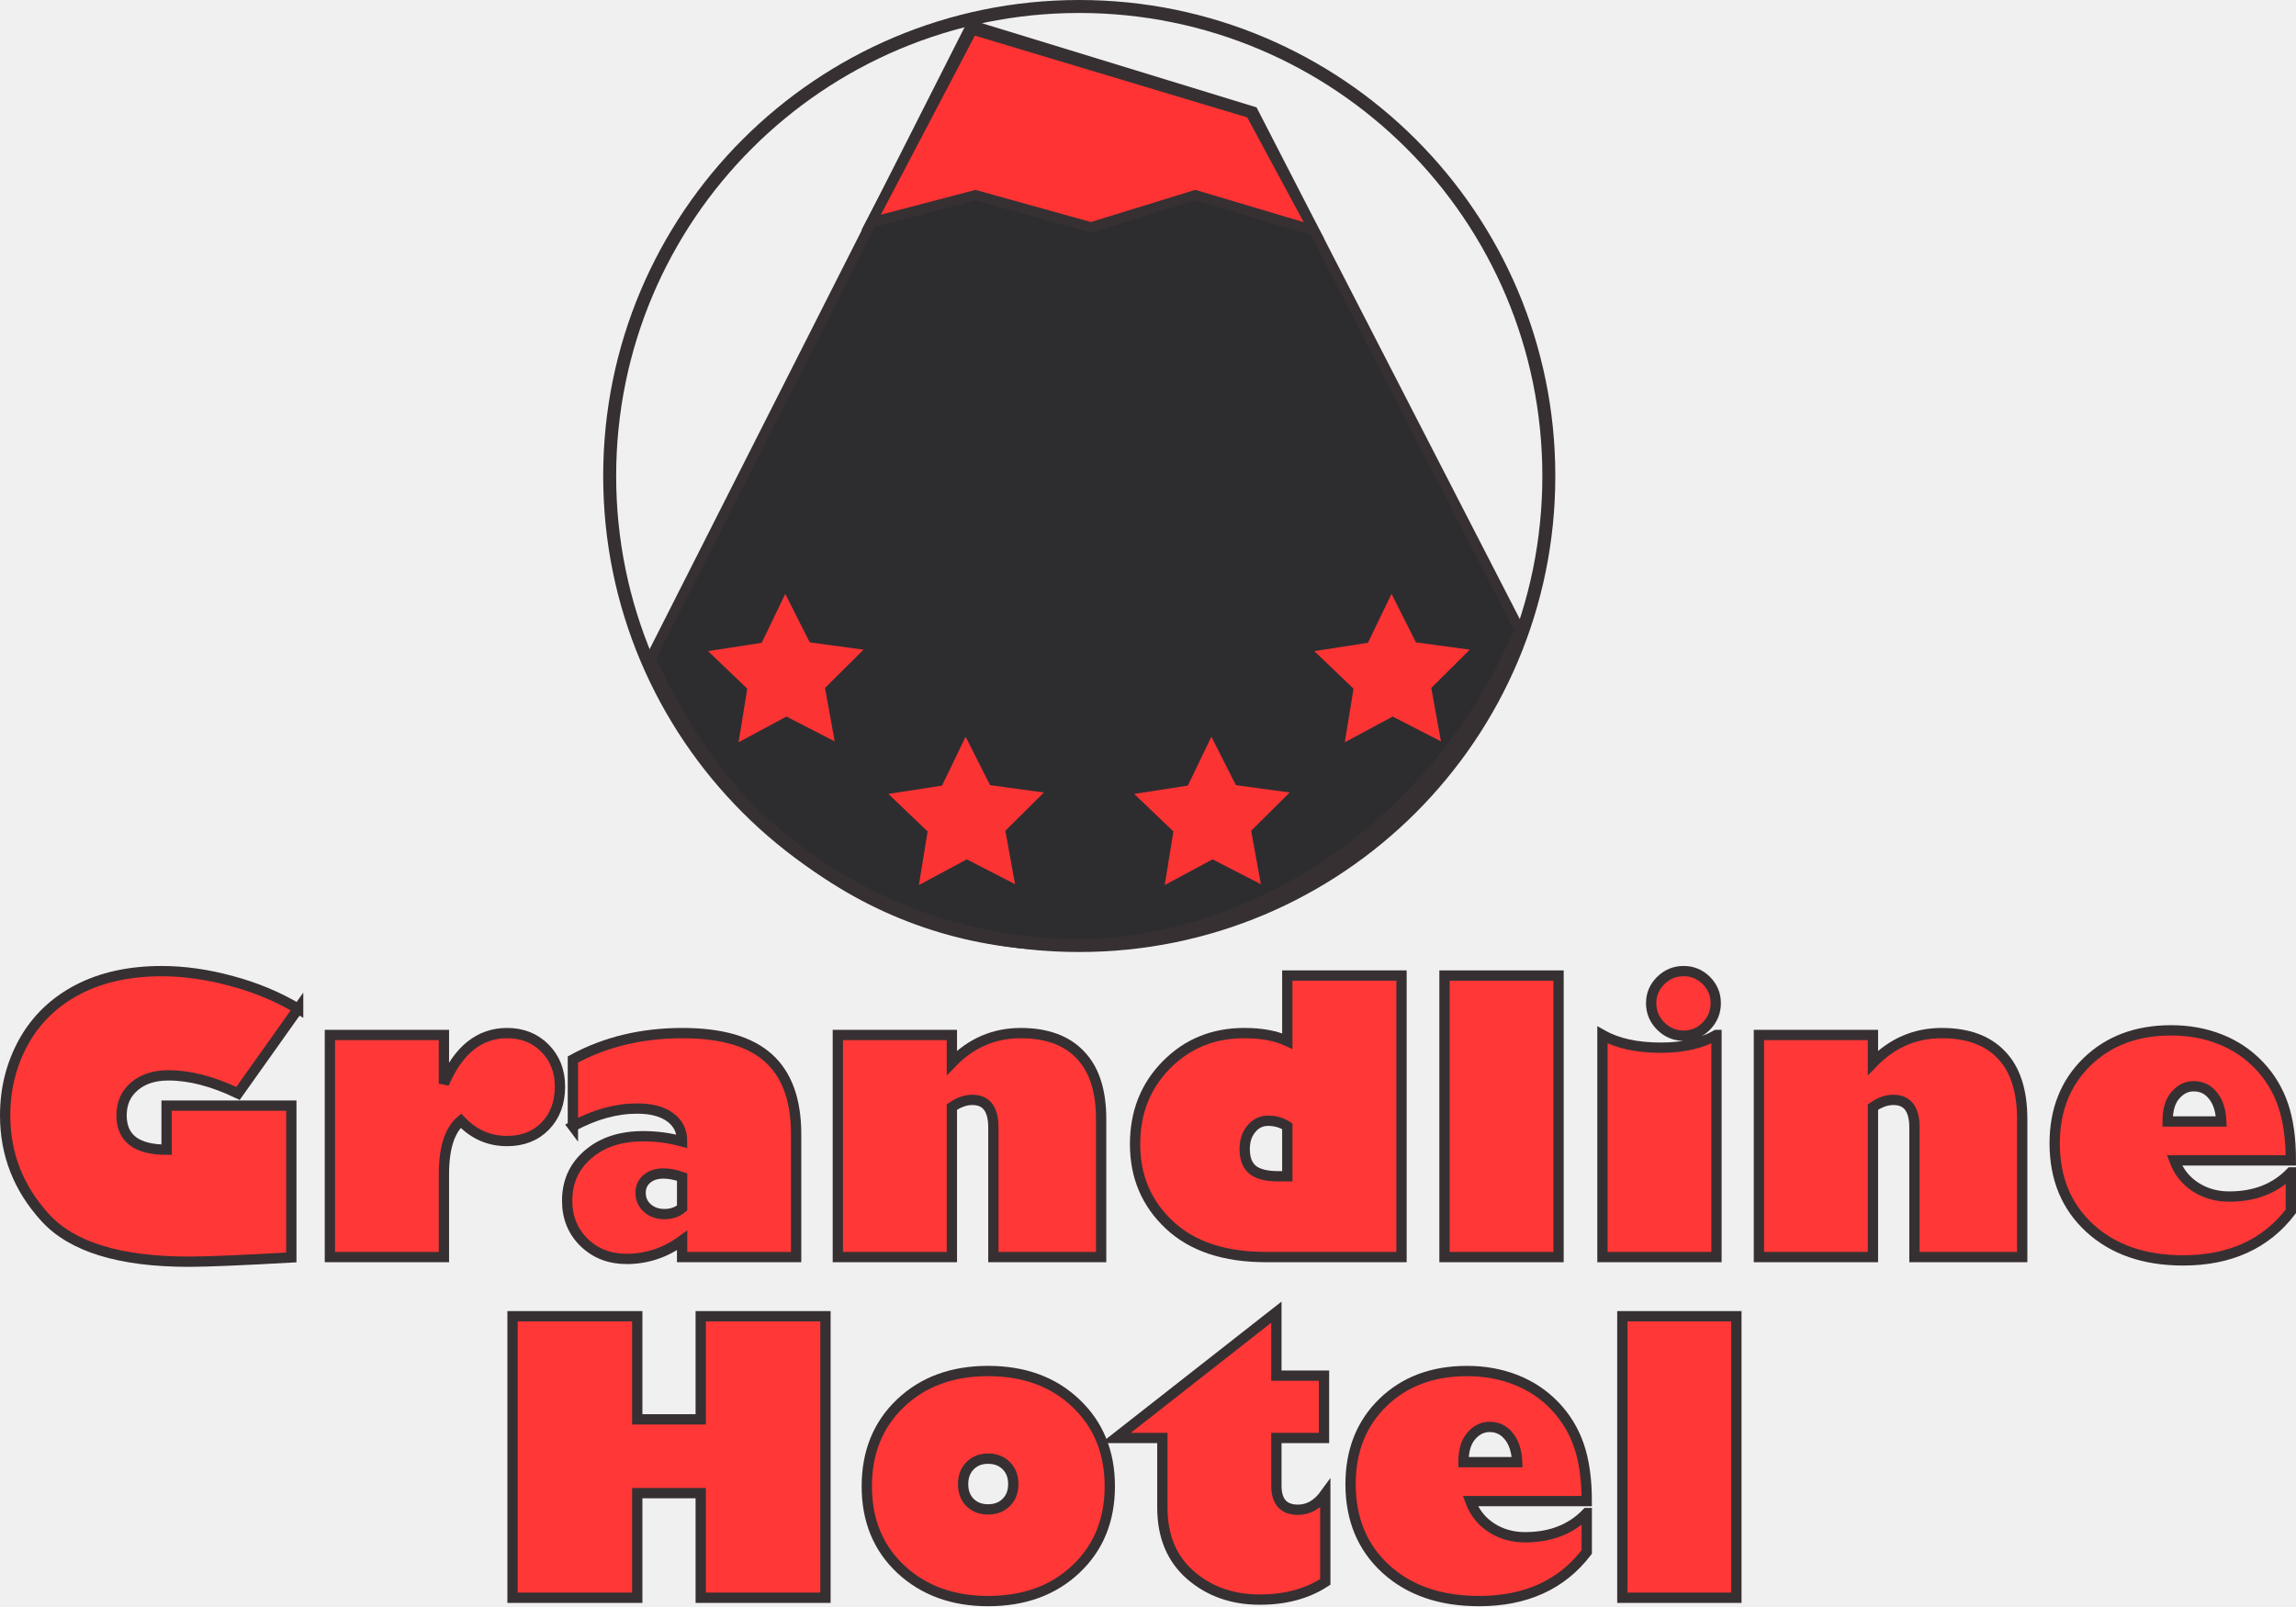
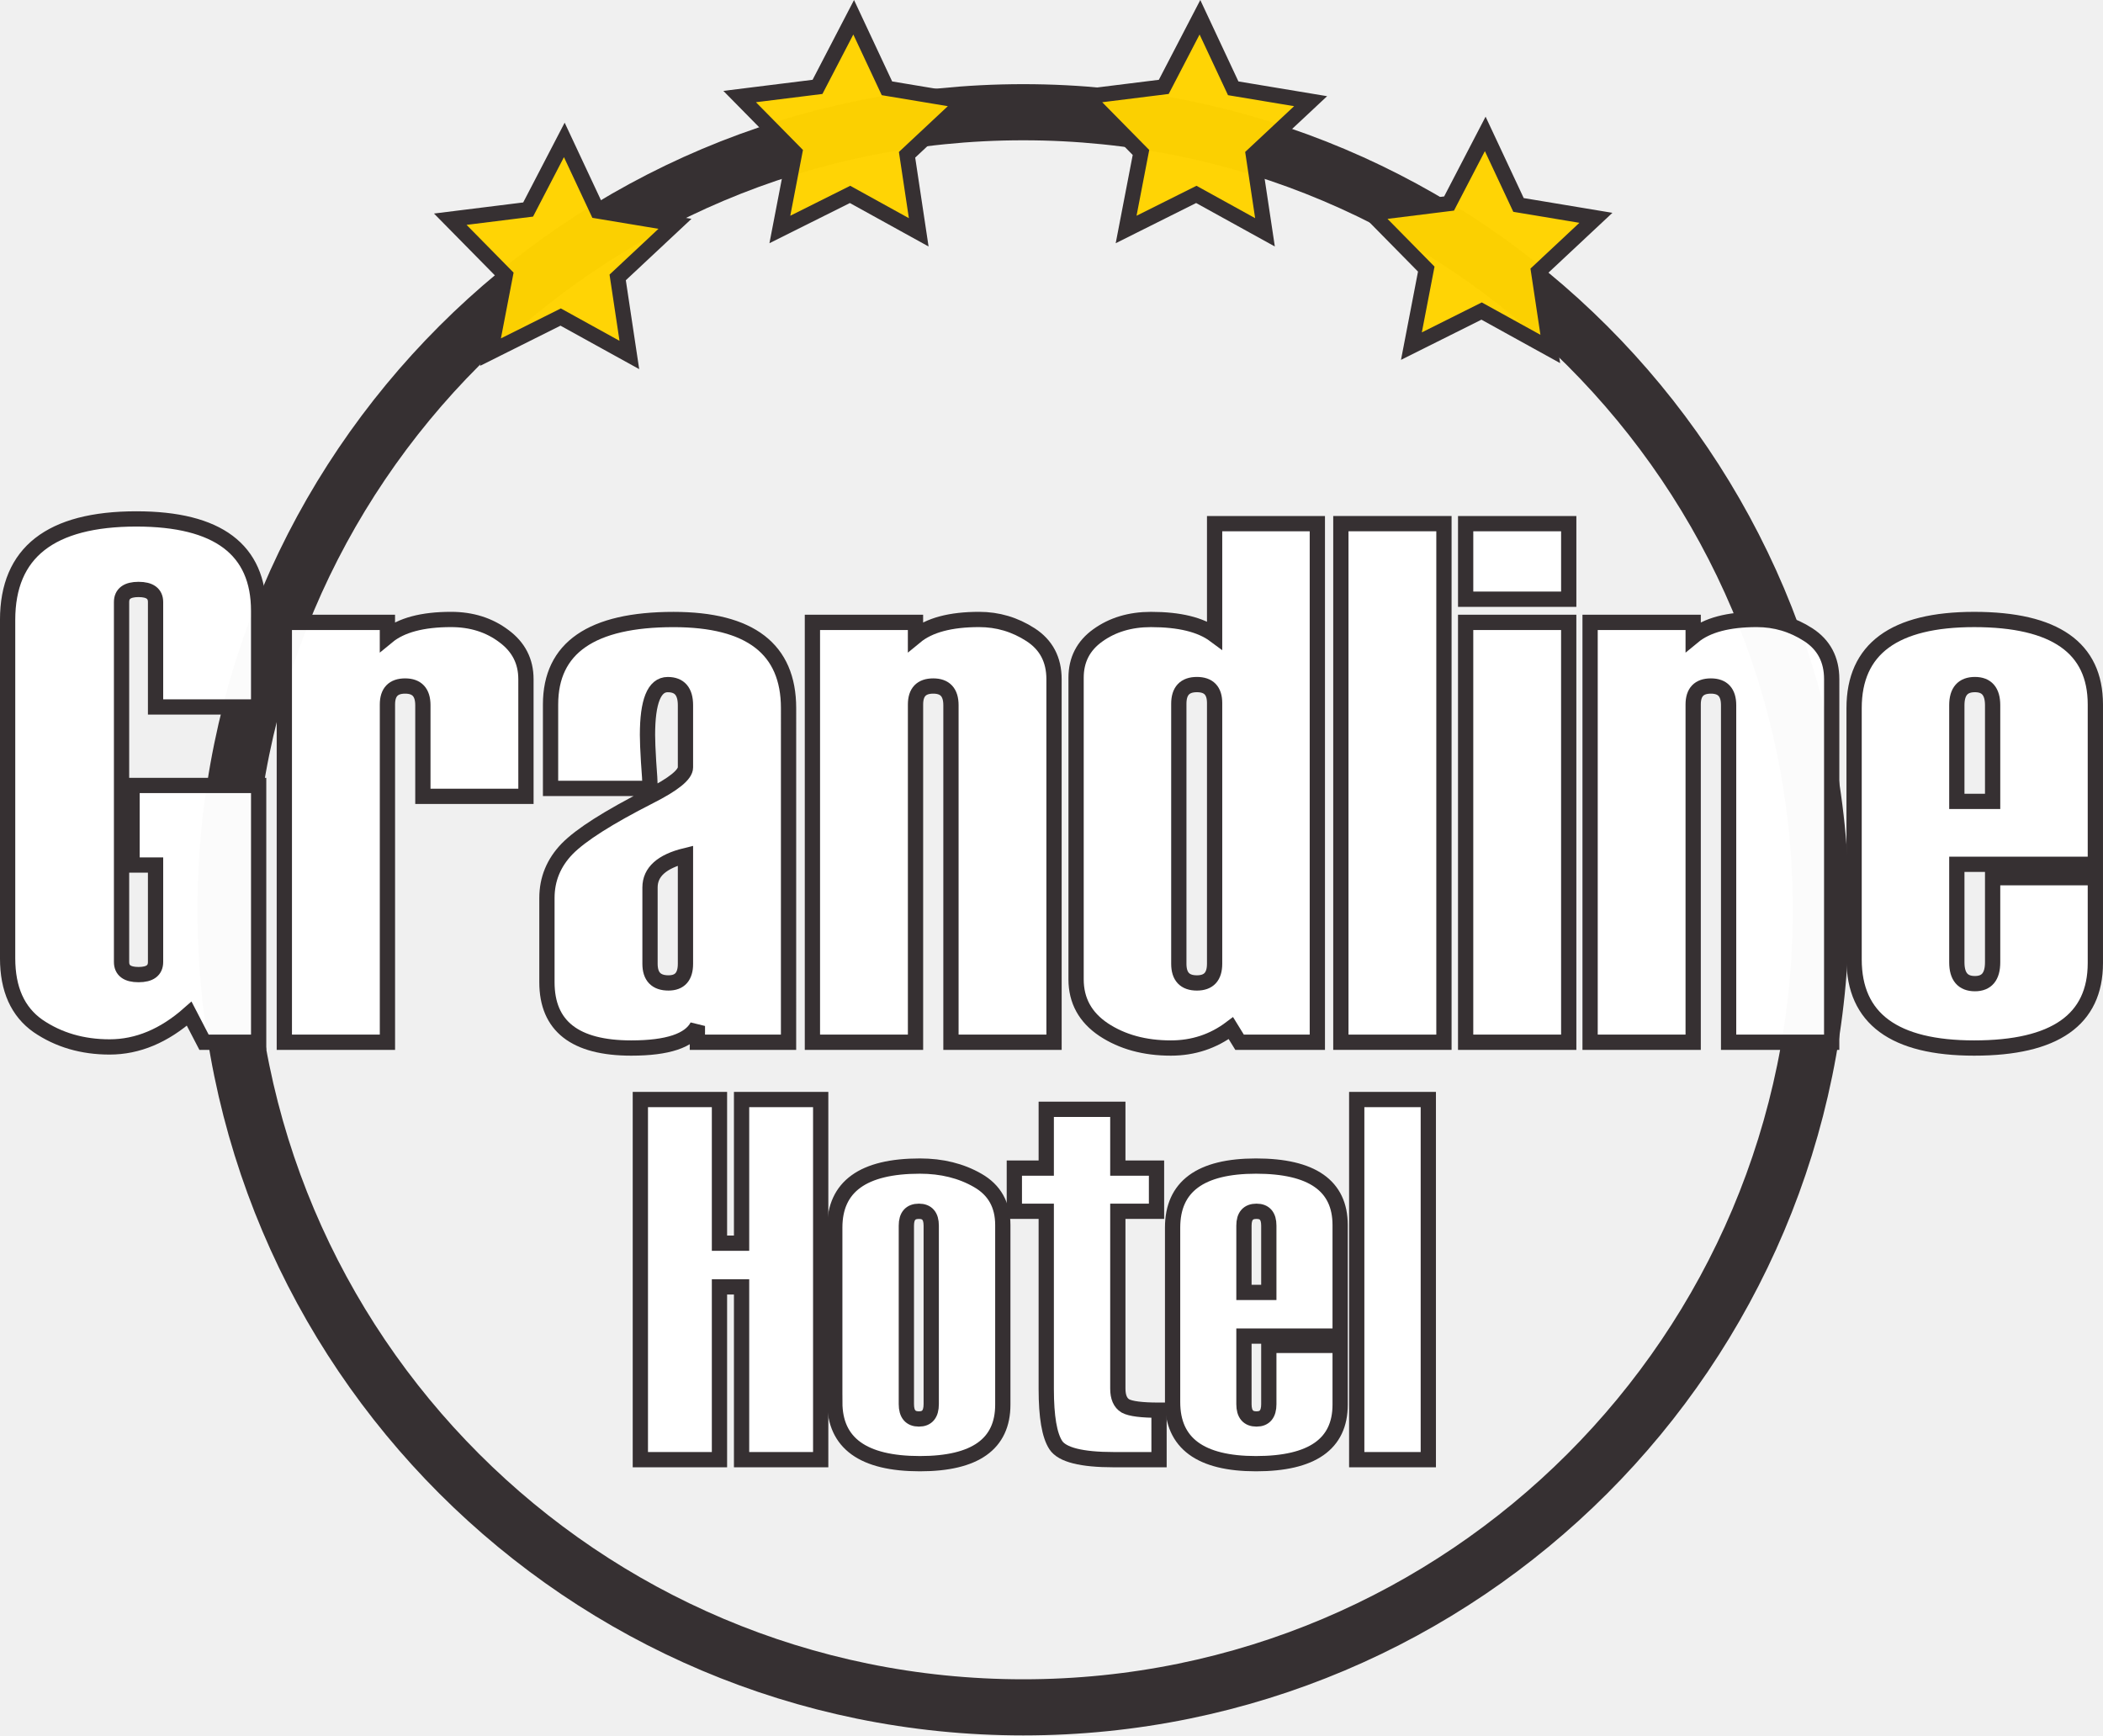
- <svg xmlns="http://www.w3.org/2000/svg" width="192.915mm" height="134.975mm" viewBox="0 0 192.915 134.975" version="1.1" id="svg5355">
-   <defs id="defs5352" />
-   <g id="layer1" transform="translate(-9.616718,-29.36191)">
-     <g aria-label="Grandline Hotel" id="text7437" style="font-size:31.75px;font-family:'Gill Sans Ultra Bold';-inkscape-font-specification:'Gill Sans Ultra Bold, ';fill:#ff3333;fill-opacity:0.98;stroke:#363032;stroke-width:0.865">
-       <path d="m 34.668,114.13 -5.054,7.116 q -3.163,-1.519 -5.845,-1.519 -1.783,0 -2.868,0.93 -1.07,0.915 -1.07,2.434 0,2.884 3.783,2.884 v -3.705 h 10.48 v 12.759 q -6.356,0.357 -8.604,0.357 -8.682,0 -12.061,-3.69 -3.38,-3.69 -3.38,-8.604 0,-3.38 1.566,-6.201 1.581,-2.822 4.542,-4.372 2.977,-1.55 7.038,-1.55 2.853,0 5.907,0.837 3.054,0.822 5.566,2.325 z" id="path17051" style="fill:#ff3333;fill-opacity:0.98" />
-       <path d="m 46.915,120.424 q 1.829,-4.248 5.302,-4.248 1.938,0 3.194,1.271 1.256,1.271 1.256,3.225 0,2.046 -1.24,3.318 -1.225,1.256 -3.209,1.256 -2.263,0 -3.876,-1.705 -1.426,1.209 -1.426,4.496 v 6.961 h -9.581 v -18.666 h 9.581 z" id="path17053" style="fill:#ff3333;fill-opacity:0.98" />
-       <path d="m 57.752,124.005 v -5.612 q 4.062,-2.217 9.209,-2.217 4.899,0 7.224,2.093 2.325,2.093 2.325,6.403 v 10.325 h -9.581 v -1.395 q -2.124,1.55 -4.666,1.55 -2.139,0 -3.566,-1.38 -1.426,-1.395 -1.426,-3.504 0,-2.403 1.767,-3.907 1.767,-1.519 4.62,-1.519 1.674,0 3.271,0.434 0,-1.302 -1.008,-2.031 -0.992,-0.729 -2.775,-0.729 -2.635,0 -5.395,1.488 z m 9.178,6.868 v -2.604 q -0.868,-0.295 -1.566,-0.295 -0.868,0 -1.395,0.45 -0.527,0.45 -0.527,1.178 0,0.76 0.558,1.271 0.574,0.512 1.442,0.512 0.884,0 1.488,-0.512 z" id="path17055" style="fill:#ff3333;fill-opacity:0.98" />
-       <path d="m 89.595,116.331 v 2.341 q 2.418,-2.496 5.783,-2.496 3.271,0 5.007,1.829 1.752,1.814 1.752,5.395 v 11.596 h -9.054 v -10.883 q 0,-2.325 -1.767,-2.325 -0.853,0 -1.721,0.605 v 12.604 h -9.581 v -18.666 z" id="path17057" style="fill:#ff3333;fill-opacity:0.98" />
-       <path d="m 127.375,111.339 v 23.657 h -11.395 q -5.224,0 -8.108,-2.698 -2.884,-2.698 -2.884,-6.79 0,-3.984 2.62,-6.651 2.635,-2.682 6.558,-2.682 2.17,0 3.612,0.667 v -5.504 z m -9.596,16.867 v -4.201 q -0.713,-0.465 -1.612,-0.465 -0.853,0 -1.411,0.682 -0.558,0.667 -0.558,1.69 0,1.194 0.667,1.752 0.682,0.543 2.155,0.543 z" id="path17059" style="fill:#ff3333;fill-opacity:0.98" />
-       <path d="m 140.568,134.997 h -9.581 v -23.657 h 9.581 z" id="path17061" style="fill:#ff3333;fill-opacity:0.98" />
-       <path d="m 151.079,116.393 q -1.116,0 -1.922,-0.806 -0.806,-0.806 -0.806,-1.922 0,-1.116 0.806,-1.907 0.806,-0.791 1.922,-0.791 1.116,0 1.907,0.791 0.791,0.791 0.791,1.907 0,1.116 -0.791,1.922 -0.791,0.806 -1.907,0.806 z m 2.76,-0.062 v 18.666 h -9.581 v -18.666 q 1.891,1.07 4.914,1.07 2.806,0 4.666,-1.07 z" id="path17063" style="fill:#ff3333;fill-opacity:0.98" />
-       <path d="m 166.985,116.331 v 2.341 q 2.418,-2.496 5.783,-2.496 3.271,0 5.007,1.829 1.752,1.814 1.752,5.395 v 11.596 h -9.054 v -10.883 q 0,-2.325 -1.767,-2.325 -0.853,0 -1.721,0.605 v 12.604 h -9.581 v -18.666 z" id="path17065" style="fill:#ff3333;fill-opacity:0.98" />
-       <path d="m 202.1,127.881 v 3.271 q -3.147,4.124 -9.054,4.124 -4.868,0 -7.829,-2.698 -2.961,-2.713 -2.961,-7.131 0,-4.201 2.713,-6.852 2.729,-2.651 7.069,-2.651 2.217,0 4.108,0.744 1.891,0.744 3.271,2.186 1.38,1.442 2.031,3.349 0.651,1.907 0.651,4.651 h -9.782 q 0.527,1.426 1.767,2.232 1.24,0.806 2.837,0.806 3.225,0 5.178,-2.031 z m -10.356,-4.279 h 4.511 q -0.062,-1.395 -0.698,-2.17 -0.62,-0.791 -1.628,-0.791 -0.884,0 -1.535,0.76 -0.651,0.744 -0.651,2.201 z" id="path17067" style="fill:#ff3333;fill-opacity:0.98" />
-       <path d="m 63.161,163.625 h -10.48 v -23.657 h 10.48 v 8.666 h 5.333 v -8.666 h 10.48 v 23.657 h -10.48 v -8.79 h -5.333 z" id="path17069" style="fill:#ff3333;fill-opacity:0.98" />
-       <path d="m 92.632,163.905 q -4.434,0 -7.317,-2.667 -2.868,-2.682 -2.868,-6.976 0,-4.294 2.837,-6.992 2.837,-2.698 7.348,-2.698 4.542,0 7.379,2.698 2.853,2.698 2.853,6.992 0,4.279 -2.853,6.961 -2.837,2.682 -7.379,2.682 z m 0,-11.968 q -0.93,0 -1.519,0.605 -0.574,0.589 -0.574,1.535 0,0.946 0.574,1.535 0.589,0.589 1.519,0.589 0.946,0 1.535,-0.589 0.589,-0.589 0.589,-1.535 0,-0.961 -0.589,-1.55 -0.589,-0.589 -1.535,-0.589 z" id="path17071" style="fill:#ff3333;fill-opacity:0.98" />
-       <path d="m 120.862,144.96 v 5.24 h -4 v 4 q 0,2.031 1.814,2.031 1.333,0 2.294,-1.333 v 7.395 q -2.263,1.488 -5.504,1.488 -3.457,0 -5.829,-2.062 -2.356,-2.062 -2.356,-5.674 v -5.845 h -3.907 l 13.488,-10.573 v 5.333 z" id="path17073" style="fill:#ff3333;fill-opacity:0.98" />
-       <path d="m 142.939,156.51 v 3.271 q -3.147,4.124 -9.054,4.124 -4.868,0 -7.829,-2.698 -2.961,-2.713 -2.961,-7.131 0,-4.201 2.713,-6.852 2.729,-2.651 7.069,-2.651 2.217,0 4.108,0.744 1.891,0.744 3.271,2.186 1.38,1.442 2.031,3.349 0.651,1.907 0.651,4.651 h -9.782 q 0.527,1.426 1.767,2.232 1.24,0.806 2.837,0.806 3.225,0 5.178,-2.031 z m -10.356,-4.279 h 4.511 q -0.062,-1.395 -0.698,-2.17 -0.62,-0.791 -1.628,-0.791 -0.884,0 -1.535,0.76 -0.651,0.744 -0.651,2.201 z" id="path17075" style="fill:#ff3333;fill-opacity:0.98" />
-       <path d="m 155.511,163.625 h -9.581 v -23.657 h 9.581 z" id="path17077" style="fill:#ff3333;fill-opacity:0.98" />
+ <svg xmlns="http://www.w3.org/2000/svg" width="144.22mm" height="119.029mm" viewBox="0 0 144.22 119.029" version="1.1" id="svg10185">
+   <defs id="defs10182" />
+   <g id="layer1" transform="translate(-33.23811,-52)">
+     <circle style="fill:none;fill-opacity:0.98;stroke:#363032;stroke-width:3.85;stroke-dasharray:none;stroke-opacity:1" id="path10417" cx="103.411" cy="114.4" r="54.703" />
+     <g aria-label="Grandline" id="text11562" style="font-size:50.8px;font-family:Haettenschweiler;-inkscape-font-specification:Haettenschweiler;fill:#ff3333;fill-opacity:0.98;stroke:#363032;stroke-width:1.047">
+       <path d="m 50.976,123.485 h -3.746 l -1.017,-1.96 q -2.58,2.282 -5.457,2.282 -2.803,0 -4.911,-1.439 -2.084,-1.463 -2.084,-4.638 V 94.513 q 0,-6.921 8.83,-6.921 8.384,0 8.384,6.3 v 6.598 h -7.069 v -7.193 q 0,-0.868 -1.166,-0.868 -1.166,0 -1.166,0.868 v 24.681 q 0,0.868 1.166,0.868 1.166,0 1.166,-0.868 v -6.648 h -1.612 v -5.457 h 8.682 z" id="path12570" style="fill:#ffffff;fill-opacity:0.98" />
+       <path d="m 69.307,106.618 h -7.069 v -6.251 q 0,-1.315 -1.215,-1.315 -1.215,0 -1.215,1.265 v 23.168 H 52.737 V 94.687 h 7.069 v 0.967 q 1.414,-1.166 4.366,-1.166 2.108,0 3.621,1.141 1.513,1.116 1.513,2.952 z" id="path12572" style="fill:#ffffff;fill-opacity:0.98" />
+       <path d="m 87.315,123.485 h -6.251 v -1.116 q -0.794,1.513 -4.539,1.513 -5.779,0 -5.779,-4.514 v -5.779 q 0,-1.935 1.389,-3.373 1.414,-1.439 5.655,-3.597 2.456,-1.24 2.456,-1.984 v -4.266 q 0,-1.414 -1.215,-1.414 -1.389,0 -1.389,3.448 0,0.62 0.074,1.836 0.099,1.215 0.099,1.836 h -6.821 v -5.755 q 0,-5.829 8.434,-5.829 7.888,0 7.888,6.077 z m -7.069,-5.383 v -7.417 q -2.431,0.595 -2.431,2.183 v 5.234 q 0,1.315 1.265,1.315 1.166,0 1.166,-1.315 z" id="path12574" style="fill:#ffffff;fill-opacity:0.98" />
+       <path d="m 105.522,123.485 h -7.069 v -23.118 q 0,-1.315 -1.215,-1.315 -1.215,0 -1.215,1.265 v 23.168 H 88.952 V 94.687 h 7.069 v 0.967 q 1.414,-1.166 4.366,-1.166 1.91,0 3.522,1.042 1.612,1.042 1.612,3.051 z" id="path12576" style="fill:#ffffff;fill-opacity:0.98" />
+       <path d="m 123.579,123.485 h -5.333 l -0.595,-0.967 q -1.811,1.364 -4.118,1.364 -2.704,0 -4.614,-1.265 -1.885,-1.265 -1.885,-3.448 V 98.482 q 0,-1.836 1.488,-2.902 1.513,-1.091 3.646,-1.091 2.927,0 4.366,1.067 v -7.64 h 7.045 z m -7.045,-5.383 v -17.884 q 0,-1.265 -1.215,-1.265 -1.24,0 -1.24,1.315 v 17.835 q 0,1.315 1.24,1.315 1.215,0 1.215,-1.315 z" id="path12578" style="fill:#ffffff;fill-opacity:0.98" />
+       <path d="m 132.261,123.485 h -7.069 V 87.915 h 7.069 z" id="path12580" style="fill:#ffffff;fill-opacity:0.98" />
+       <path d="m 140.819,93.099 h -7.069 v -5.184 h 7.069 z m 0,30.386 H 133.749 V 94.687 h 7.069 z" id="path12582" style="fill:#ffffff;fill-opacity:0.98" />
+       <path d="m 158.852,123.485 h -7.069 v -23.118 q 0,-1.315 -1.215,-1.315 -1.215,0 -1.215,1.265 v 23.168 h -7.069 V 94.687 h 7.069 v 0.967 q 1.414,-1.166 4.366,-1.166 1.91,0 3.522,1.042 1.612,1.042 1.612,3.051 z" id="path12584" style="fill:#ffffff;fill-opacity:0.98" />
+       <path d="m 176.934,111.281 h -9.5 v 6.722 q 0,1.463 1.24,1.463 1.215,0 1.215,-1.463 v -5.804 h 7.045 v 5.854 q 0,5.829 -8.31,5.829 -8.235,0 -8.235,-6.077 v -17.239 q 0,-6.077 8.235,-6.077 8.31,0 8.31,5.829 z m -7.045,-4.316 v -6.598 q 0,-1.414 -1.215,-1.414 -1.24,0 -1.24,1.414 v 6.598 z" id="path12586" style="fill:#ffffff;fill-opacity:0.98" />
    </g>
-     <path style="fill:#2d2d30;fill-opacity:1;stroke:#363032;stroke-width:0.847;stroke-dasharray:none;stroke-opacity:1" d="m 64.281,84.691 26.941,-53.211 23.678,7.257 22.402,43.549 C 123.449,114.597 80.045,119.709 64.281,84.691 Z" id="path5902" />
-     <path style="fill:#ff3333;fill-opacity:1;stroke:#363032;stroke-width:0.847;stroke-dasharray:none;stroke-opacity:1" d="m 91.315,31.85 -8.504,16.204 8.77,-2.296 9.7,2.701 8.77,-2.701 9.966,2.971 -5.315,-9.857 z" id="path5953" />
-     <ellipse style="fill:none;fill-opacity:0.98;stroke:#363032;stroke-width:1.09" id="path12875" cx="100.298" cy="69.362" rx="39.455" ry="39.455" />
-     <path style="fill:#ff3333;fill-opacity:0.98;stroke:none;stroke-width:0.265;stroke-dasharray:none;stroke-opacity:1" id="path15449" d="m 28.015,41.511 -4.058,-2.086 -4.019,2.16 0.73,-4.504 -3.297,-3.155 4.509,-0.698 1.981,-4.11 2.057,4.073 4.521,0.614 -3.238,3.215 z" transform="translate(51.73584,50.15055)" />
-     <path style="fill:#ff3333;fill-opacity:0.98;stroke:none;stroke-width:0.265;stroke-dasharray:none;stroke-opacity:1" id="path15449-0" d="m 28.015,41.511 -4.058,-2.086 -4.019,2.16 0.73,-4.504 -3.297,-3.155 4.509,-0.698 1.981,-4.11 2.057,4.073 4.521,0.614 -3.238,3.215 z" transform="translate(66.88852,62.15055)" />
-     <path style="fill:#ff3333;fill-opacity:0.98;stroke:none;stroke-width:0.265;stroke-dasharray:none;stroke-opacity:1" id="path15449-4" d="m 28.015,41.511 -4.058,-2.086 -4.019,2.16 0.73,-4.504 -3.297,-3.155 4.509,-0.698 1.981,-4.11 2.057,4.073 4.521,0.614 -3.238,3.215 z" transform="translate(87.54196,62.15055)" />
-     <path style="fill:#ff3333;fill-opacity:0.98;stroke:none;stroke-width:0.265;stroke-dasharray:none;stroke-opacity:1" id="path15449-5" d="m 28.015,41.511 -4.058,-2.086 -4.019,2.16 0.73,-4.504 -3.297,-3.155 4.509,-0.698 1.981,-4.11 2.057,4.073 4.521,0.614 -3.238,3.215 z" transform="translate(102.6742,50.15055)" />
+     <g aria-label="Hotel" id="text11679" style="font-size:35.278px;font-family:Haettenschweiler;-inkscape-font-specification:Haettenschweiler;fill:#ffffff;fill-opacity:0.98;stroke:#363032;stroke-width:1.047">
+       <path d="m 89.52,152.115 h -5.426 v -11.851 h -1.516 v 11.851 h -5.426 v -24.701 h 5.426 v 9.853 h 1.516 v -9.853 h 5.426 z" id="path12589" style="fill:#ffffff;fill-opacity:0.98" />
+       <path d="m 90.485,148.17 v -11.972 q 0,-4.22 5.839,-4.22 2.257,0 3.962,0.982 1.723,0.982 1.723,3.066 v 12.316 q 0,4.048 -5.684,4.048 -5.839,0 -5.839,-4.22 z m 6.615,0.138 v -12.247 q 0,-0.982 -0.844,-0.982 -0.861,0 -0.861,0.982 v 12.247 q 0,1.016 0.861,1.016 0.844,0 0.844,-1.016 z" id="path12591" style="fill:#ffffff;fill-opacity:0.98" />
+       <path d="m 112.723,152.115 h -3.101 q -3.325,0 -3.979,-0.999 -0.655,-0.999 -0.655,-3.841 v -12.196 h -2.188 v -2.963 h 2.188 v -4.031 h 4.909 v 4.031 h 2.653 v 2.963 h -2.653 v 12.161 q 0,0.878 0.517,1.189 0.534,0.293 2.308,0.293 z" id="path12593" style="fill:#ffffff;fill-opacity:0.98" />
+       <path d="m 125.143,143.64 h -6.597 v 4.668 q 0,1.016 0.861,1.016 0.844,0 0.844,-1.016 v -4.031 h 4.892 v 4.065 q 0,4.048 -5.771,4.048 -5.719,0 -5.719,-4.22 v -11.972 q 0,-4.22 5.719,-4.22 5.771,0 5.771,4.048 z m -4.892,-2.997 v -4.582 q 0,-0.982 -0.844,-0.982 -0.861,0 -0.861,0.982 v 4.582 z" id="path12595" style="fill:#ffffff;fill-opacity:0.98" />
+       <path d="m 131.189,152.115 h -4.909 v -24.701 h 4.909 z" id="path12597" style="fill:#ffffff;fill-opacity:0.98" />
+     </g>
+     <path style="fill:#ffd300;fill-opacity:0.98;stroke:#363032;stroke-width:1.047;stroke-dasharray:none;stroke-opacity:1" id="path11783" d="m 37.017,25.738 -4.71,-2.601 -4.813,2.406 1.018,-5.283 -3.775,-3.834 5.339,-0.664 2.48,-4.775 2.282,4.873 5.308,0.883 -3.929,3.676 z" transform="translate(39.38074,50.60857)" />
+     <path style="fill:#ffd300;fill-opacity:0.98;stroke:#363032;stroke-width:1.047;stroke-dasharray:none;stroke-opacity:1" id="path11783-7" d="m 37.017,25.738 -4.71,-2.601 -4.813,2.406 1.018,-5.283 -3.775,-3.834 5.339,-0.664 2.48,-4.775 2.282,4.873 5.308,0.883 -3.929,3.676 z" transform="translate(59.22546,42.19679)" />
+     <path style="fill:#ffd300;fill-opacity:0.98;stroke:#363032;stroke-width:1.047;stroke-dasharray:none;stroke-opacity:1" id="path11783-5" d="m 37.017,25.738 -4.71,-2.601 -4.813,2.406 1.018,-5.283 -3.775,-3.834 5.339,-0.664 2.48,-4.775 2.282,4.873 5.308,0.883 -3.929,3.676 z" transform="translate(82.97174,42.19679)" />
+     <path style="fill:#ffd300;fill-opacity:0.98;stroke:#363032;stroke-width:1.047;stroke-dasharray:none;stroke-opacity:1" id="path11783-9" d="m 37.017,25.738 -4.71,-2.601 -4.813,2.406 1.018,-5.283 -3.775,-3.834 5.339,-0.664 2.48,-4.775 2.282,4.873 5.308,0.883 -3.929,3.676 z" transform="translate(102.5367,50.19679)" />
  </g>
</svg>
